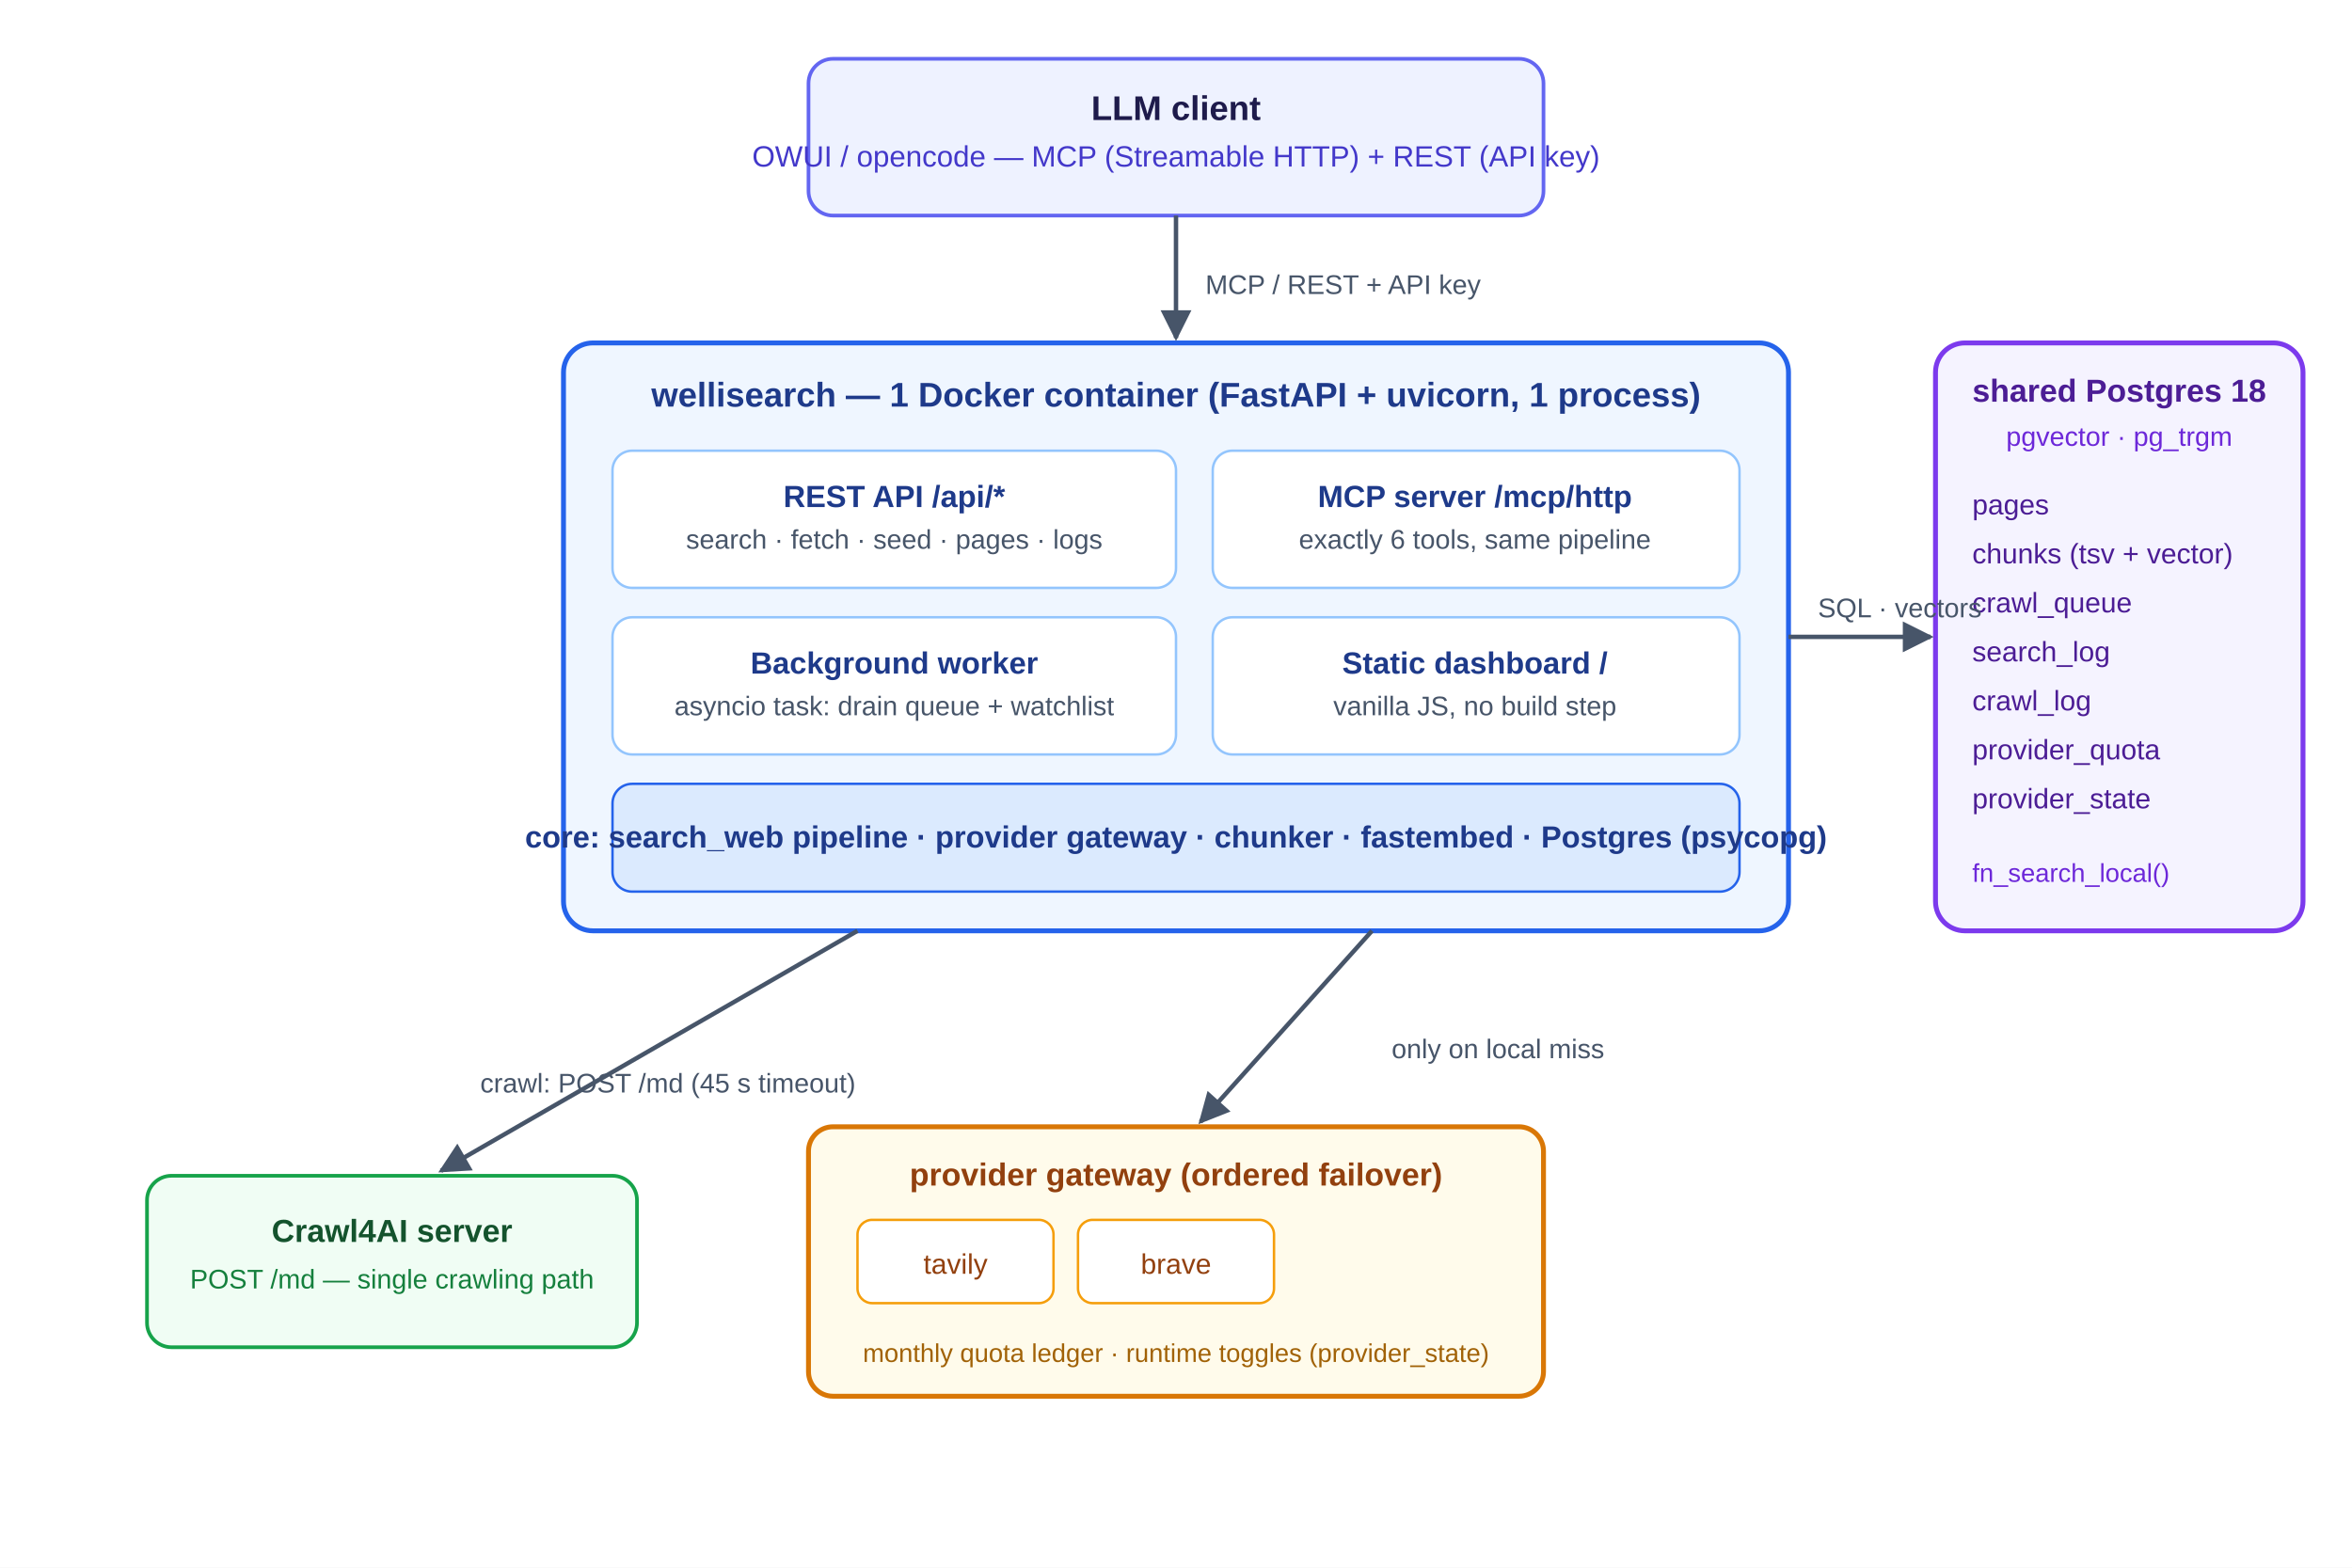
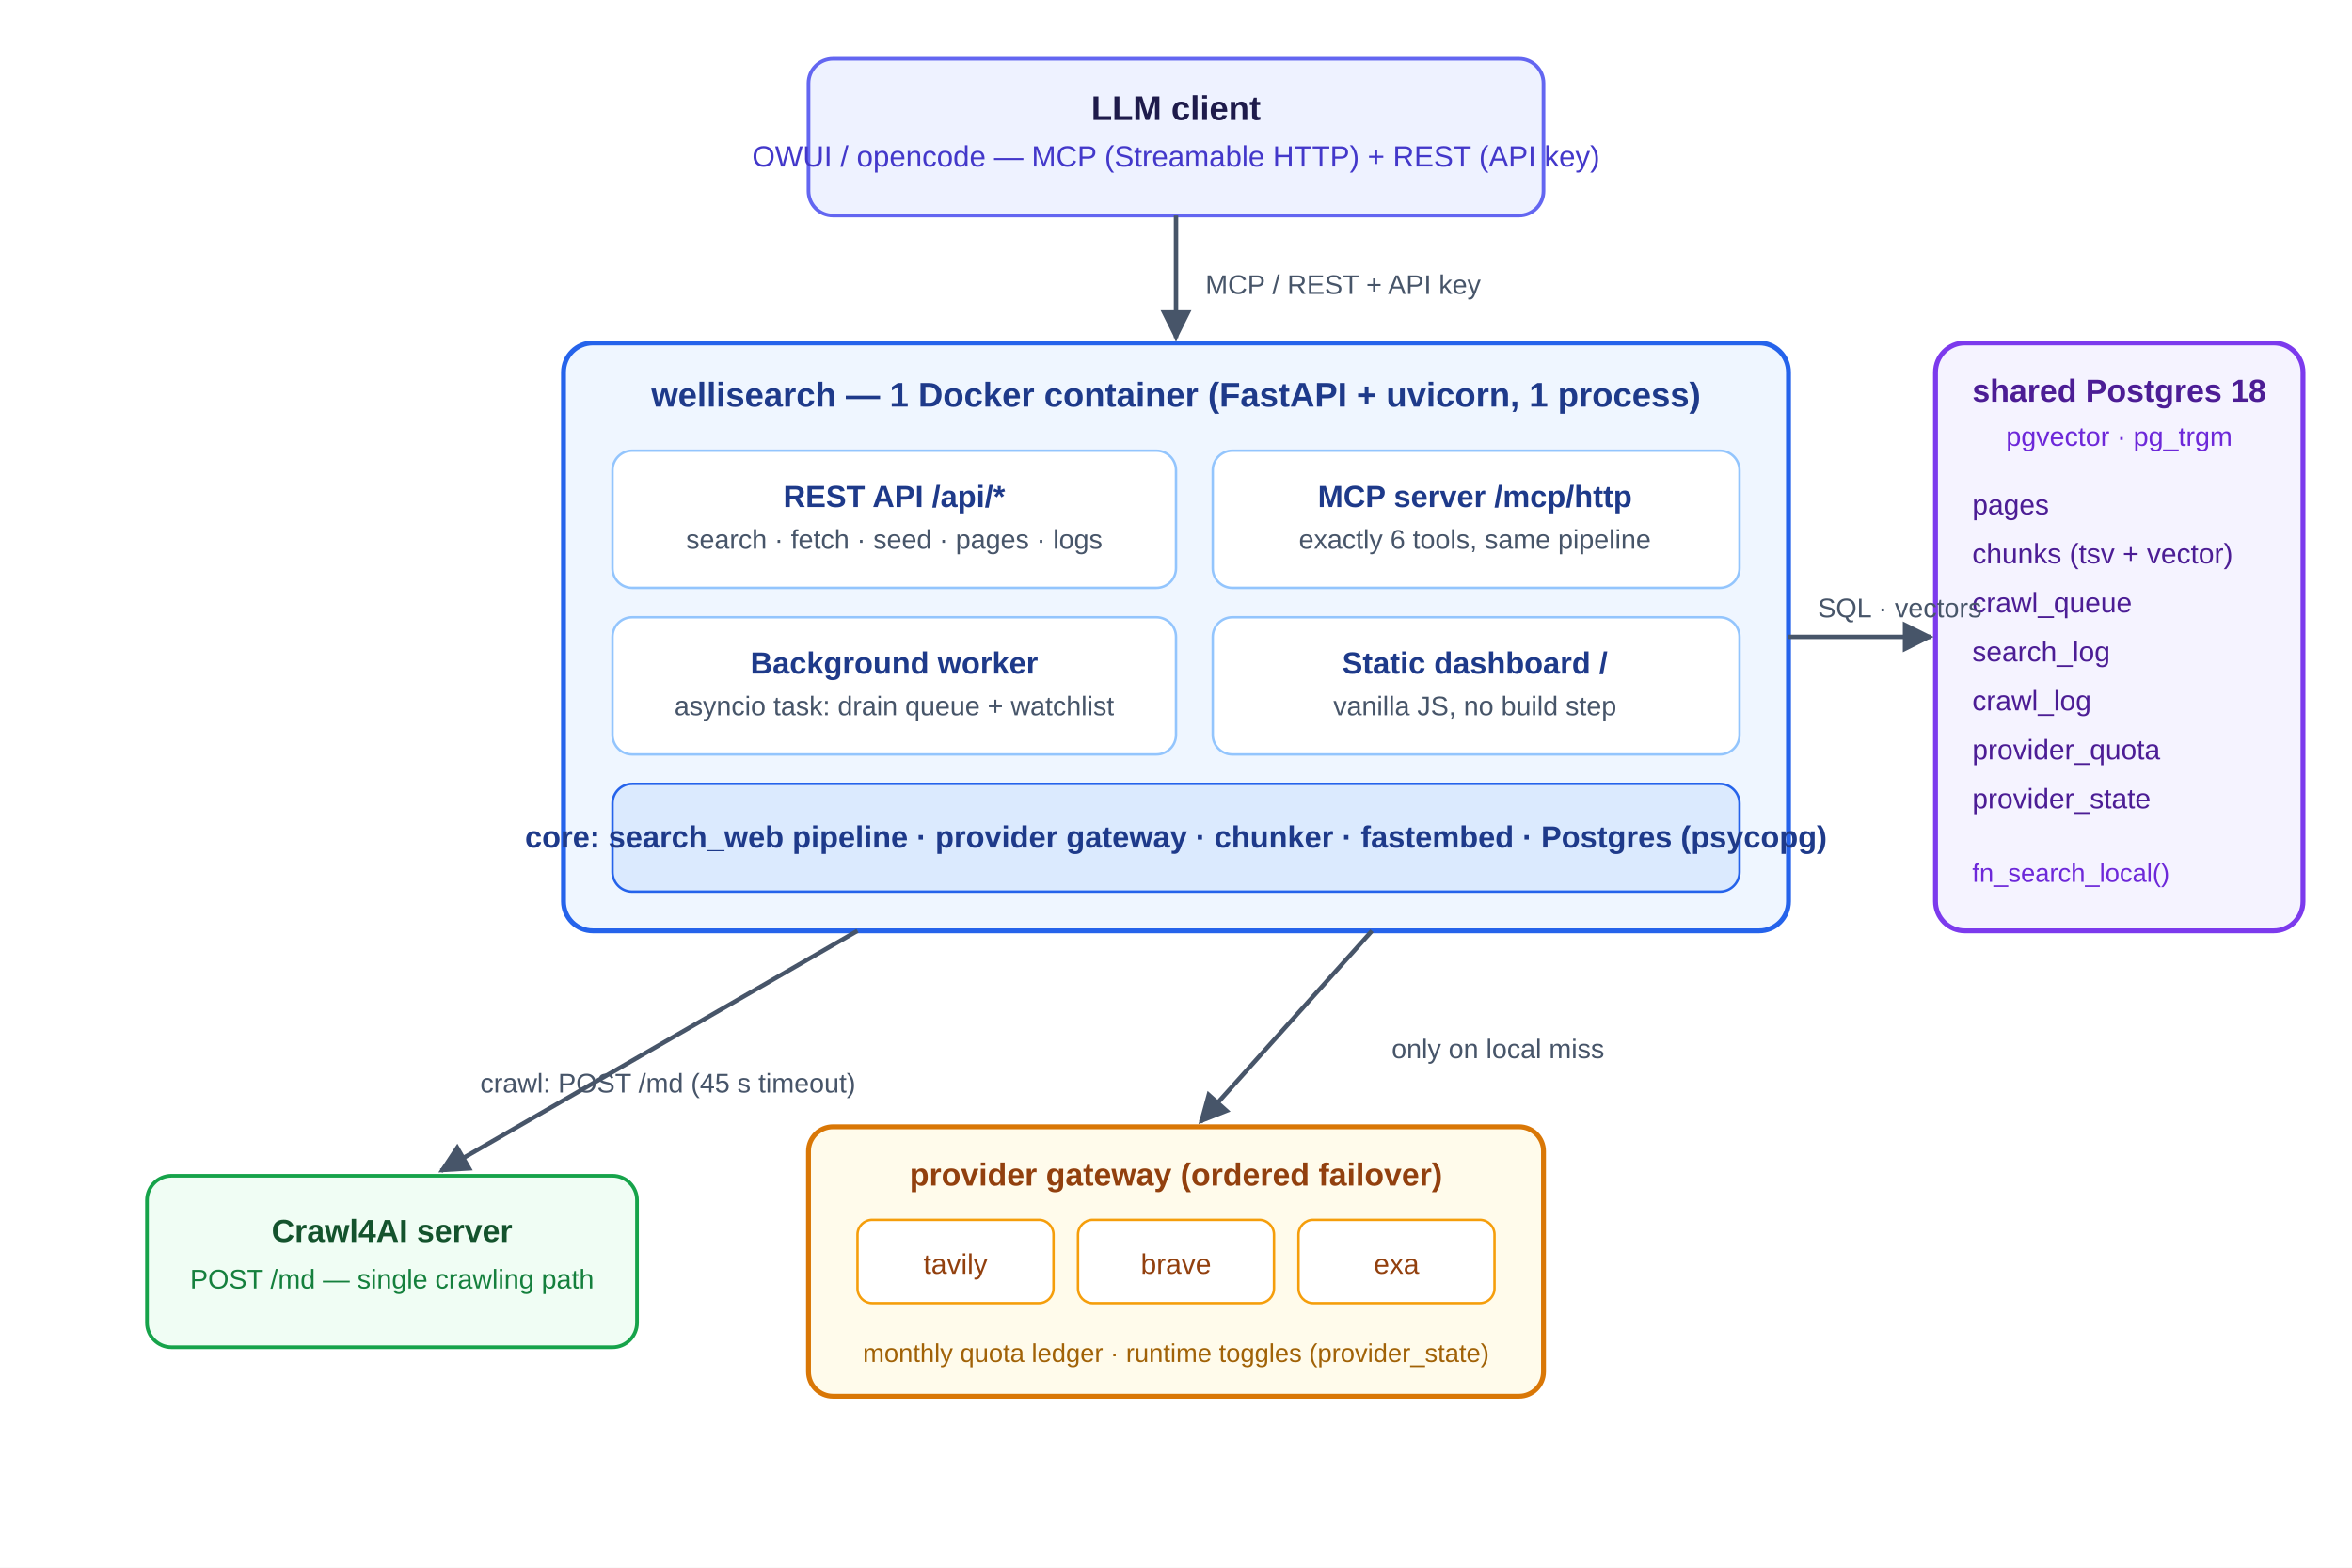
<svg xmlns="http://www.w3.org/2000/svg" viewBox="0 0 960 640" font-family="Segoe UI, Arial, sans-serif">
  <defs>
    <marker id="arrow" viewBox="0 0 10 10" refX="9" refY="5" markerWidth="7" markerHeight="7" orient="auto-start-reverse">
      <path d="M 0 0 L 10 5 L 0 10 z" fill="#475569" />
    </marker>
  </defs>
  <rect width="960" height="640" fill="#ffffff" />
  <rect x="330" y="24" width="300" height="64" rx="10" fill="#eef2ff" stroke="#6366f1" stroke-width="1.5" />
  <text x="480" y="49" text-anchor="middle" font-size="14" font-weight="600" fill="#1e1b4b">LLM client</text>
  <text x="480" y="68" text-anchor="middle" font-size="12" fill="#4338ca">OWUI / opencode — MCP (Streamable HTTP) + REST (API key)</text>
  <rect x="230" y="140" width="500" height="240" rx="12" fill="#eff6ff" stroke="#2563eb" stroke-width="2" />
  <text x="480" y="166" text-anchor="middle" font-size="14" font-weight="700" fill="#1e3a8a">wellisearch — 1 Docker container (FastAPI + uvicorn, 1 process)</text>
  <rect x="250" y="184" width="230" height="56" rx="8" fill="#ffffff" stroke="#93c5fd" />
  <text x="365" y="207" text-anchor="middle" font-size="12.5" font-weight="600" fill="#1e3a8a">REST API  /api/*</text>
  <text x="365" y="224" text-anchor="middle" font-size="11" fill="#475569">search · fetch · seed · pages · logs</text>
  <rect x="495" y="184" width="215" height="56" rx="8" fill="#ffffff" stroke="#93c5fd" />
  <text x="602" y="207" text-anchor="middle" font-size="12.5" font-weight="600" fill="#1e3a8a">MCP server  /mcp/http</text>
  <text x="602" y="224" text-anchor="middle" font-size="11" fill="#475569">exactly 6 tools, same pipeline</text>
  <rect x="250" y="252" width="230" height="56" rx="8" fill="#ffffff" stroke="#93c5fd" />
  <text x="365" y="275" text-anchor="middle" font-size="12.5" font-weight="600" fill="#1e3a8a">Background worker</text>
  <text x="365" y="292" text-anchor="middle" font-size="11" fill="#475569">asyncio task: drain queue + watchlist</text>
  <rect x="495" y="252" width="215" height="56" rx="8" fill="#ffffff" stroke="#93c5fd" />
  <text x="602" y="275" text-anchor="middle" font-size="12.5" font-weight="600" fill="#1e3a8a">Static dashboard  /</text>
  <text x="602" y="292" text-anchor="middle" font-size="11" fill="#475569">vanilla JS, no build step</text>
  <rect x="250" y="320" width="460" height="44" rx="8" fill="#dbeafe" stroke="#2563eb" />
  <text x="480" y="346" text-anchor="middle" font-size="12.5" font-weight="600" fill="#1e3a8a">core: search_web pipeline · provider gateway · chunker · fastembed · Postgres (psycopg)</text>
  <rect x="790" y="140" width="150" height="240" rx="12" fill="#f5f3ff" stroke="#7c3aed" stroke-width="2" />
  <text x="865" y="164" text-anchor="middle" font-size="13" font-weight="700" fill="#4c1d95">shared Postgres 18</text>
  <text x="865" y="182" text-anchor="middle" font-size="11" fill="#6d28d9">pgvector · pg_trgm</text>
  <text x="805" y="210" font-size="11.5" fill="#4c1d95">pages</text>
  <text x="805" y="230" font-size="11.5" fill="#4c1d95">chunks (tsv + vector)</text>
  <text x="805" y="250" font-size="11.5" fill="#4c1d95">crawl_queue</text>
  <text x="805" y="270" font-size="11.5" fill="#4c1d95">search_log</text>
  <text x="805" y="290" font-size="11.5" fill="#4c1d95">crawl_log</text>
  <text x="805" y="310" font-size="11.5" fill="#4c1d95">provider_quota</text>
  <text x="805" y="330" font-size="11.5" fill="#4c1d95">provider_state</text>
  <text x="805" y="360" font-size="10.5" fill="#6d28d9">fn_search_local()</text>
  <rect x="60" y="480" width="200" height="70" rx="10" fill="#f0fdf4" stroke="#16a34a" stroke-width="1.5" />
  <text x="160" y="507" text-anchor="middle" font-size="13" font-weight="700" fill="#14532d">Crawl4AI server</text>
  <text x="160" y="526" text-anchor="middle" font-size="11" fill="#15803d">POST /md — single crawling path</text>
  <rect x="330" y="460" width="300" height="110" rx="10" fill="#fffbeb" stroke="#d97706" stroke-width="2" />
  <text x="480" y="484" text-anchor="middle" font-size="13" font-weight="700" fill="#92400e">provider gateway (ordered failover)</text>
  <rect x="350" y="498" width="80" height="34" rx="6" fill="#ffffff" stroke="#f59e0b" />
  <text x="390" y="520" text-anchor="middle" font-size="11.5" fill="#92400e">tavily</text>
  <rect x="440" y="498" width="80" height="34" rx="6" fill="#ffffff" stroke="#f59e0b" />
  <text x="480" y="520" text-anchor="middle" font-size="11.5" fill="#92400e">brave</text>
+   <rect x="530" y="498" width="80" height="34" rx="6" fill="#ffffff" stroke="#f59e0b" />
+   <text x="570" y="520" text-anchor="middle" font-size="11.5" fill="#92400e">exa</text>
  <text x="480" y="556" text-anchor="middle" font-size="10.5" fill="#a16207">monthly quota ledger · runtime toggles (provider_state)</text>
  <line x1="480" y1="88" x2="480" y2="138" stroke="#475569" stroke-width="1.8" marker-end="url(#arrow)" />
  <line x1="730" y1="260" x2="788" y2="260" stroke="#475569" stroke-width="1.8" marker-end="url(#arrow)" />
  <line x1="350" y1="380" x2="180" y2="478" stroke="#475569" stroke-width="1.8" marker-end="url(#arrow)" />
  <line x1="560" y1="380" x2="490" y2="458" stroke="#475569" stroke-width="1.8" marker-end="url(#arrow)" />
  <text x="492" y="120" font-size="11" fill="#475569">MCP / REST + API key</text>
  <text x="742" y="252" font-size="11" fill="#475569">SQL · vectors</text>
  <text x="196" y="446" font-size="11" fill="#475569">crawl: POST /md (45 s timeout)</text>
  <text x="568" y="432" font-size="11" fill="#475569">only on local miss</text>
</svg>
